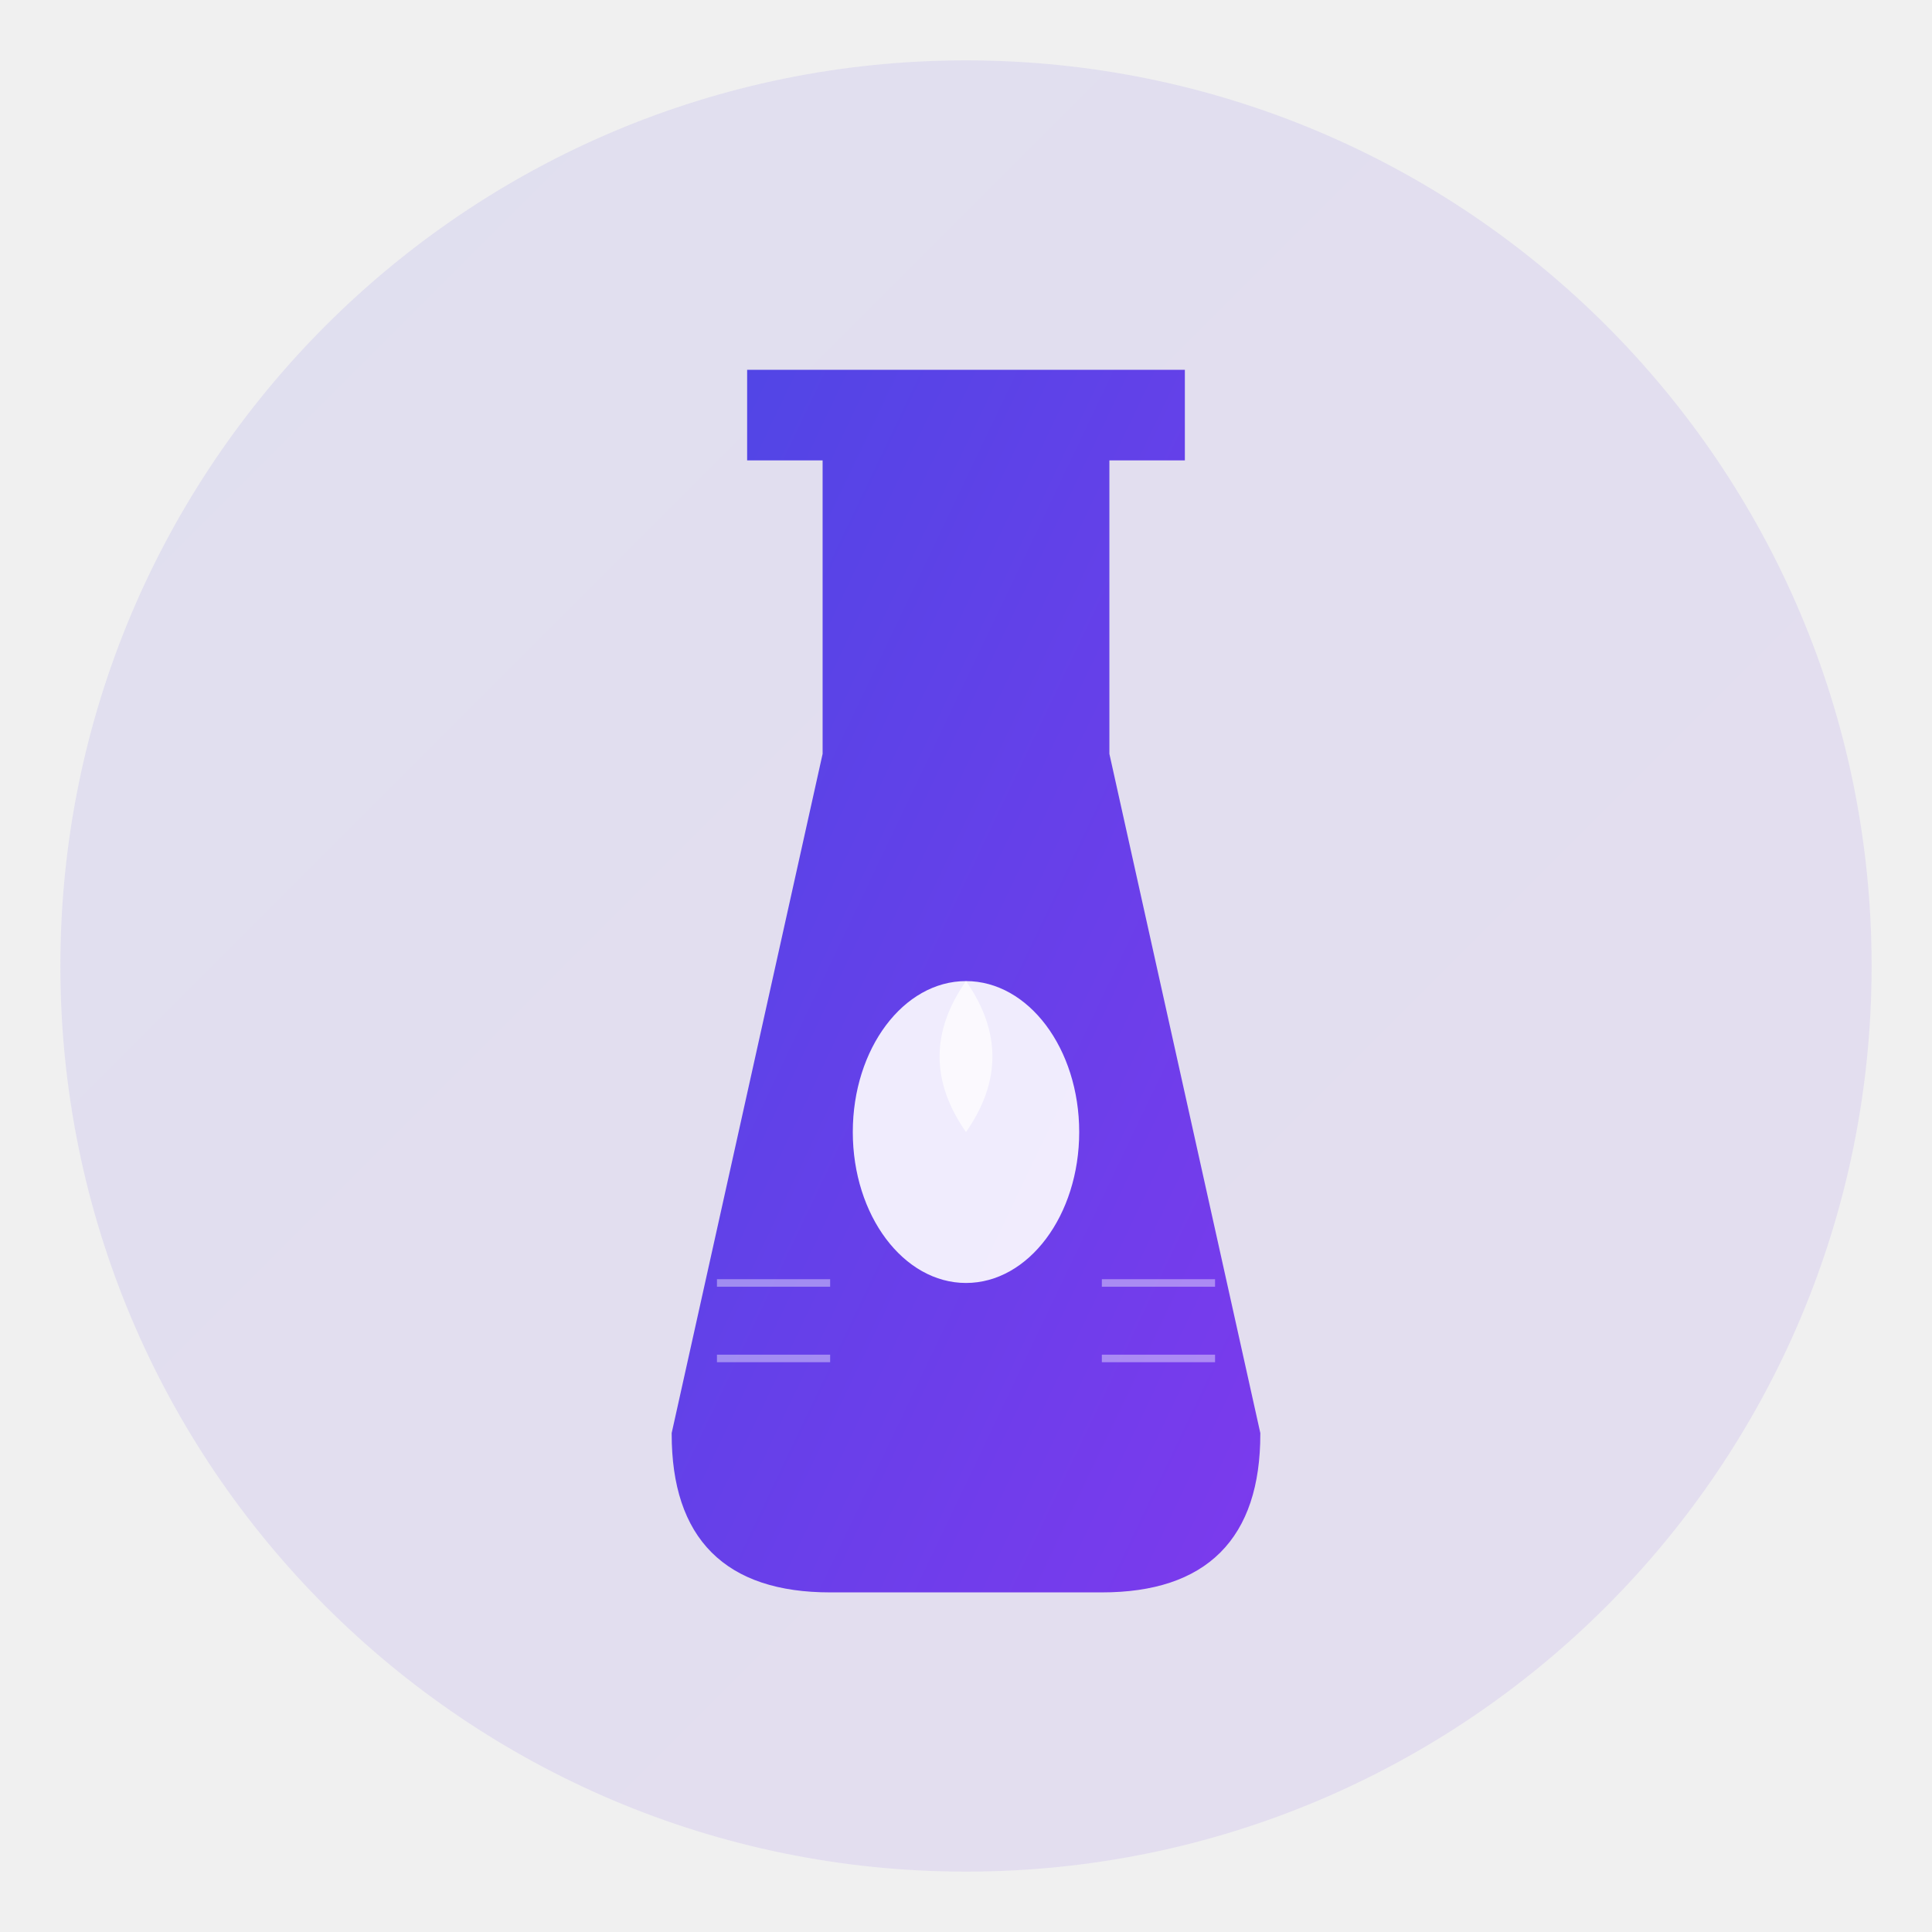
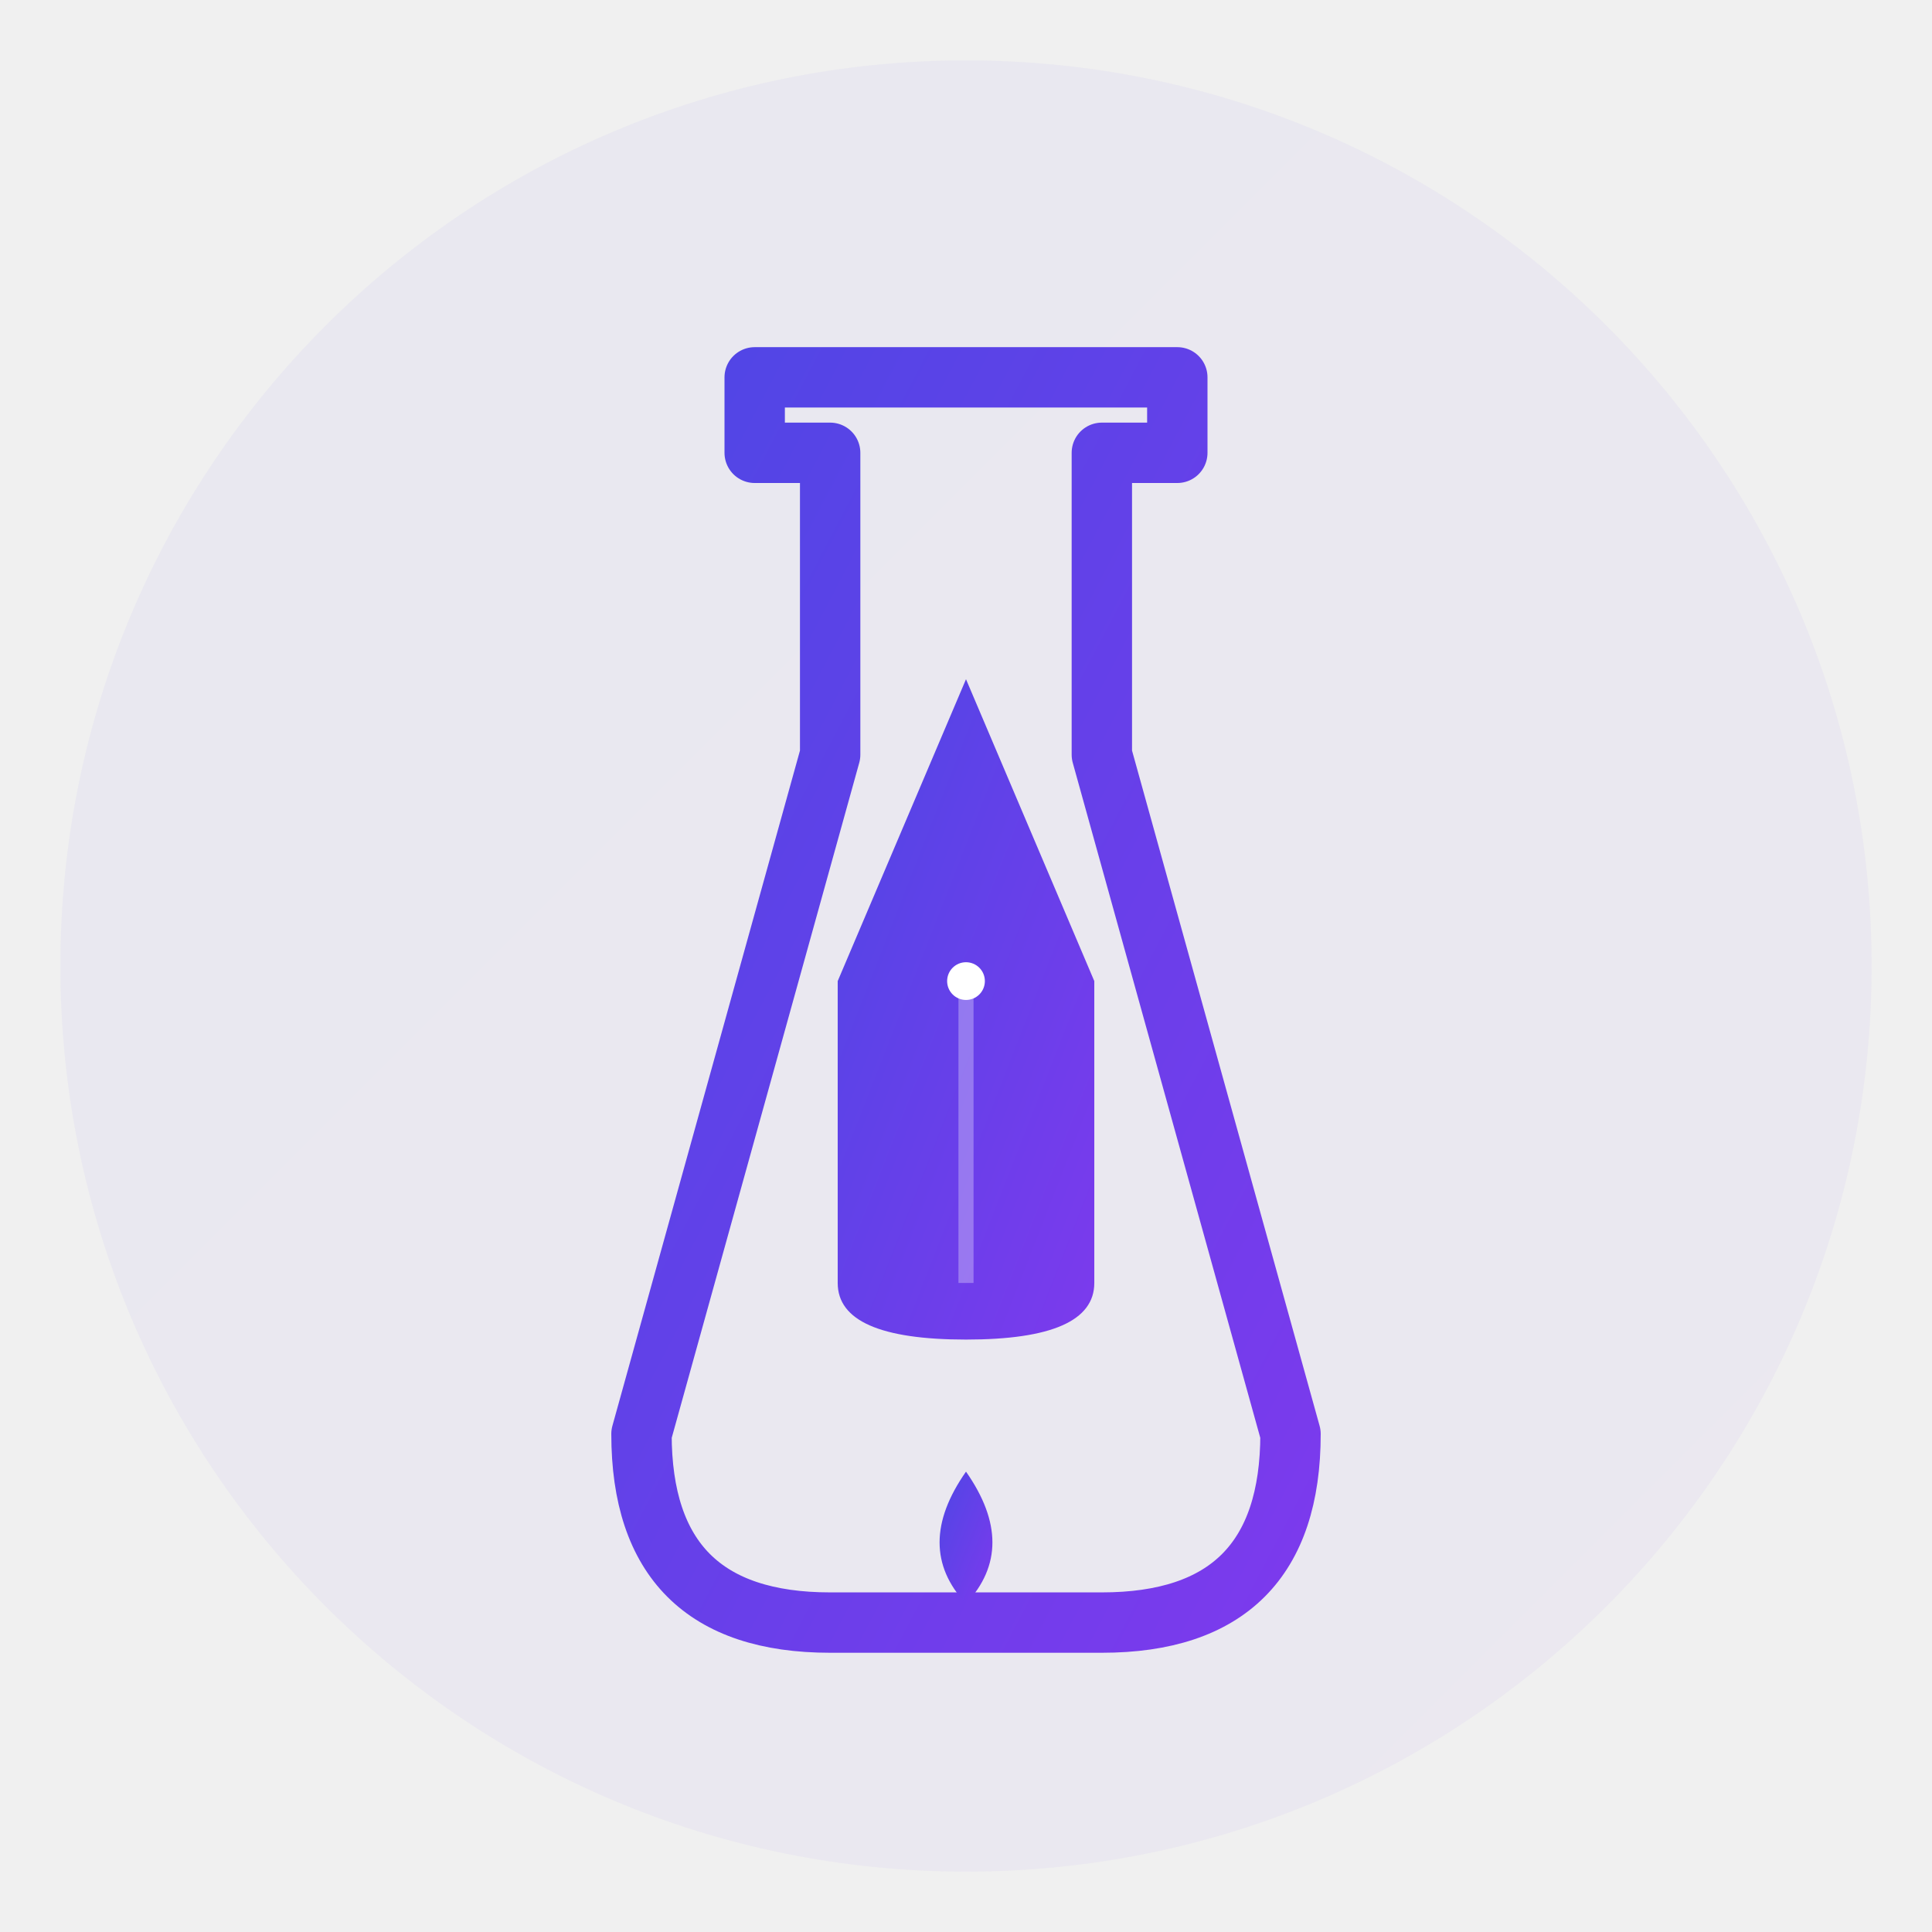
<svg xmlns="http://www.w3.org/2000/svg" width="512" height="512" viewBox="0 0 512 512" fill="none">
  <defs>
    <linearGradient id="beakerGradient" x1="0%" y1="0%" x2="100%" y2="100%">
      <stop offset="0%" style="stop-color:#4F46E5;stop-opacity:1" />
      <stop offset="100%" style="stop-color:#7C3AED;stop-opacity:1" />
    </linearGradient>
  </defs>
-   <circle cx="256" cy="256" r="240" fill="url(#beakerGradient)" opacity="0.1" />
-   <path d="M 200 120 L 220 120 L 220 200 L 180 380 Q 180 420 220 420 L 292 420 Q 332 420 332 380 L 292 200 L 292 120 L 312 120 L 312 100 L 200 100 Z" fill="url(#beakerGradient)" stroke="url(#beakerGradient)" stroke-width="4" />
-   <ellipse cx="256" cy="300" rx="30" ry="40" fill="#FFFFFF" opacity="0.9" />
-   <path d="M 256 260 Q 270 280 256 300 Q 242 280 256 260 Z" fill="#FFFFFF" opacity="0.7" />
-   <line x1="190" y1="340" x2="220" y2="340" stroke="#FFFFFF" stroke-width="2" opacity="0.4" />
-   <line x1="190" y1="360" x2="220" y2="360" stroke="#FFFFFF" stroke-width="2" opacity="0.4" />
-   <line x1="292" y1="340" x2="322" y2="340" stroke="#FFFFFF" stroke-width="2" opacity="0.4" />
-   <line x1="292" y1="360" x2="322" y2="360" stroke="#FFFFFF" stroke-width="2" opacity="0.4" />
+   <circle cx="256" cy="256" r="240" fill="url(#beakerGradient)" opacity="0.05" />
+   <path d="M 200 120 L 220 120 L 220 200 L 170 380 Q 170 430 220 430 L 292 430 Q 342 430 342 380 L 292 200 L 292 120 L 312 120 L 312 100 L 200 100 Z" fill="none" stroke="url(#beakerGradient)" stroke-width="16" stroke-linejoin="round" />
+   <path d="M 256 180 L 290 260 L 290 340 Q 290 355 256 355 Q 222 355 222 340 L 222 260 Z" fill="url(#beakerGradient)" />
+   <rect x="254" y="260" width="4" height="80" fill="white" opacity="0.3" />
+   <circle cx="256" cy="260" r="5" fill="white" />
+   <path d="M 256 355 L 256 390" stroke="url(#beakerGradient)" stroke-width="8" stroke-linecap="round" />
+   <path d="M 256 390 Q 270 410 256 425 Q 242 410 256 390 Z" fill="url(#beakerGradient)" />
</svg>
